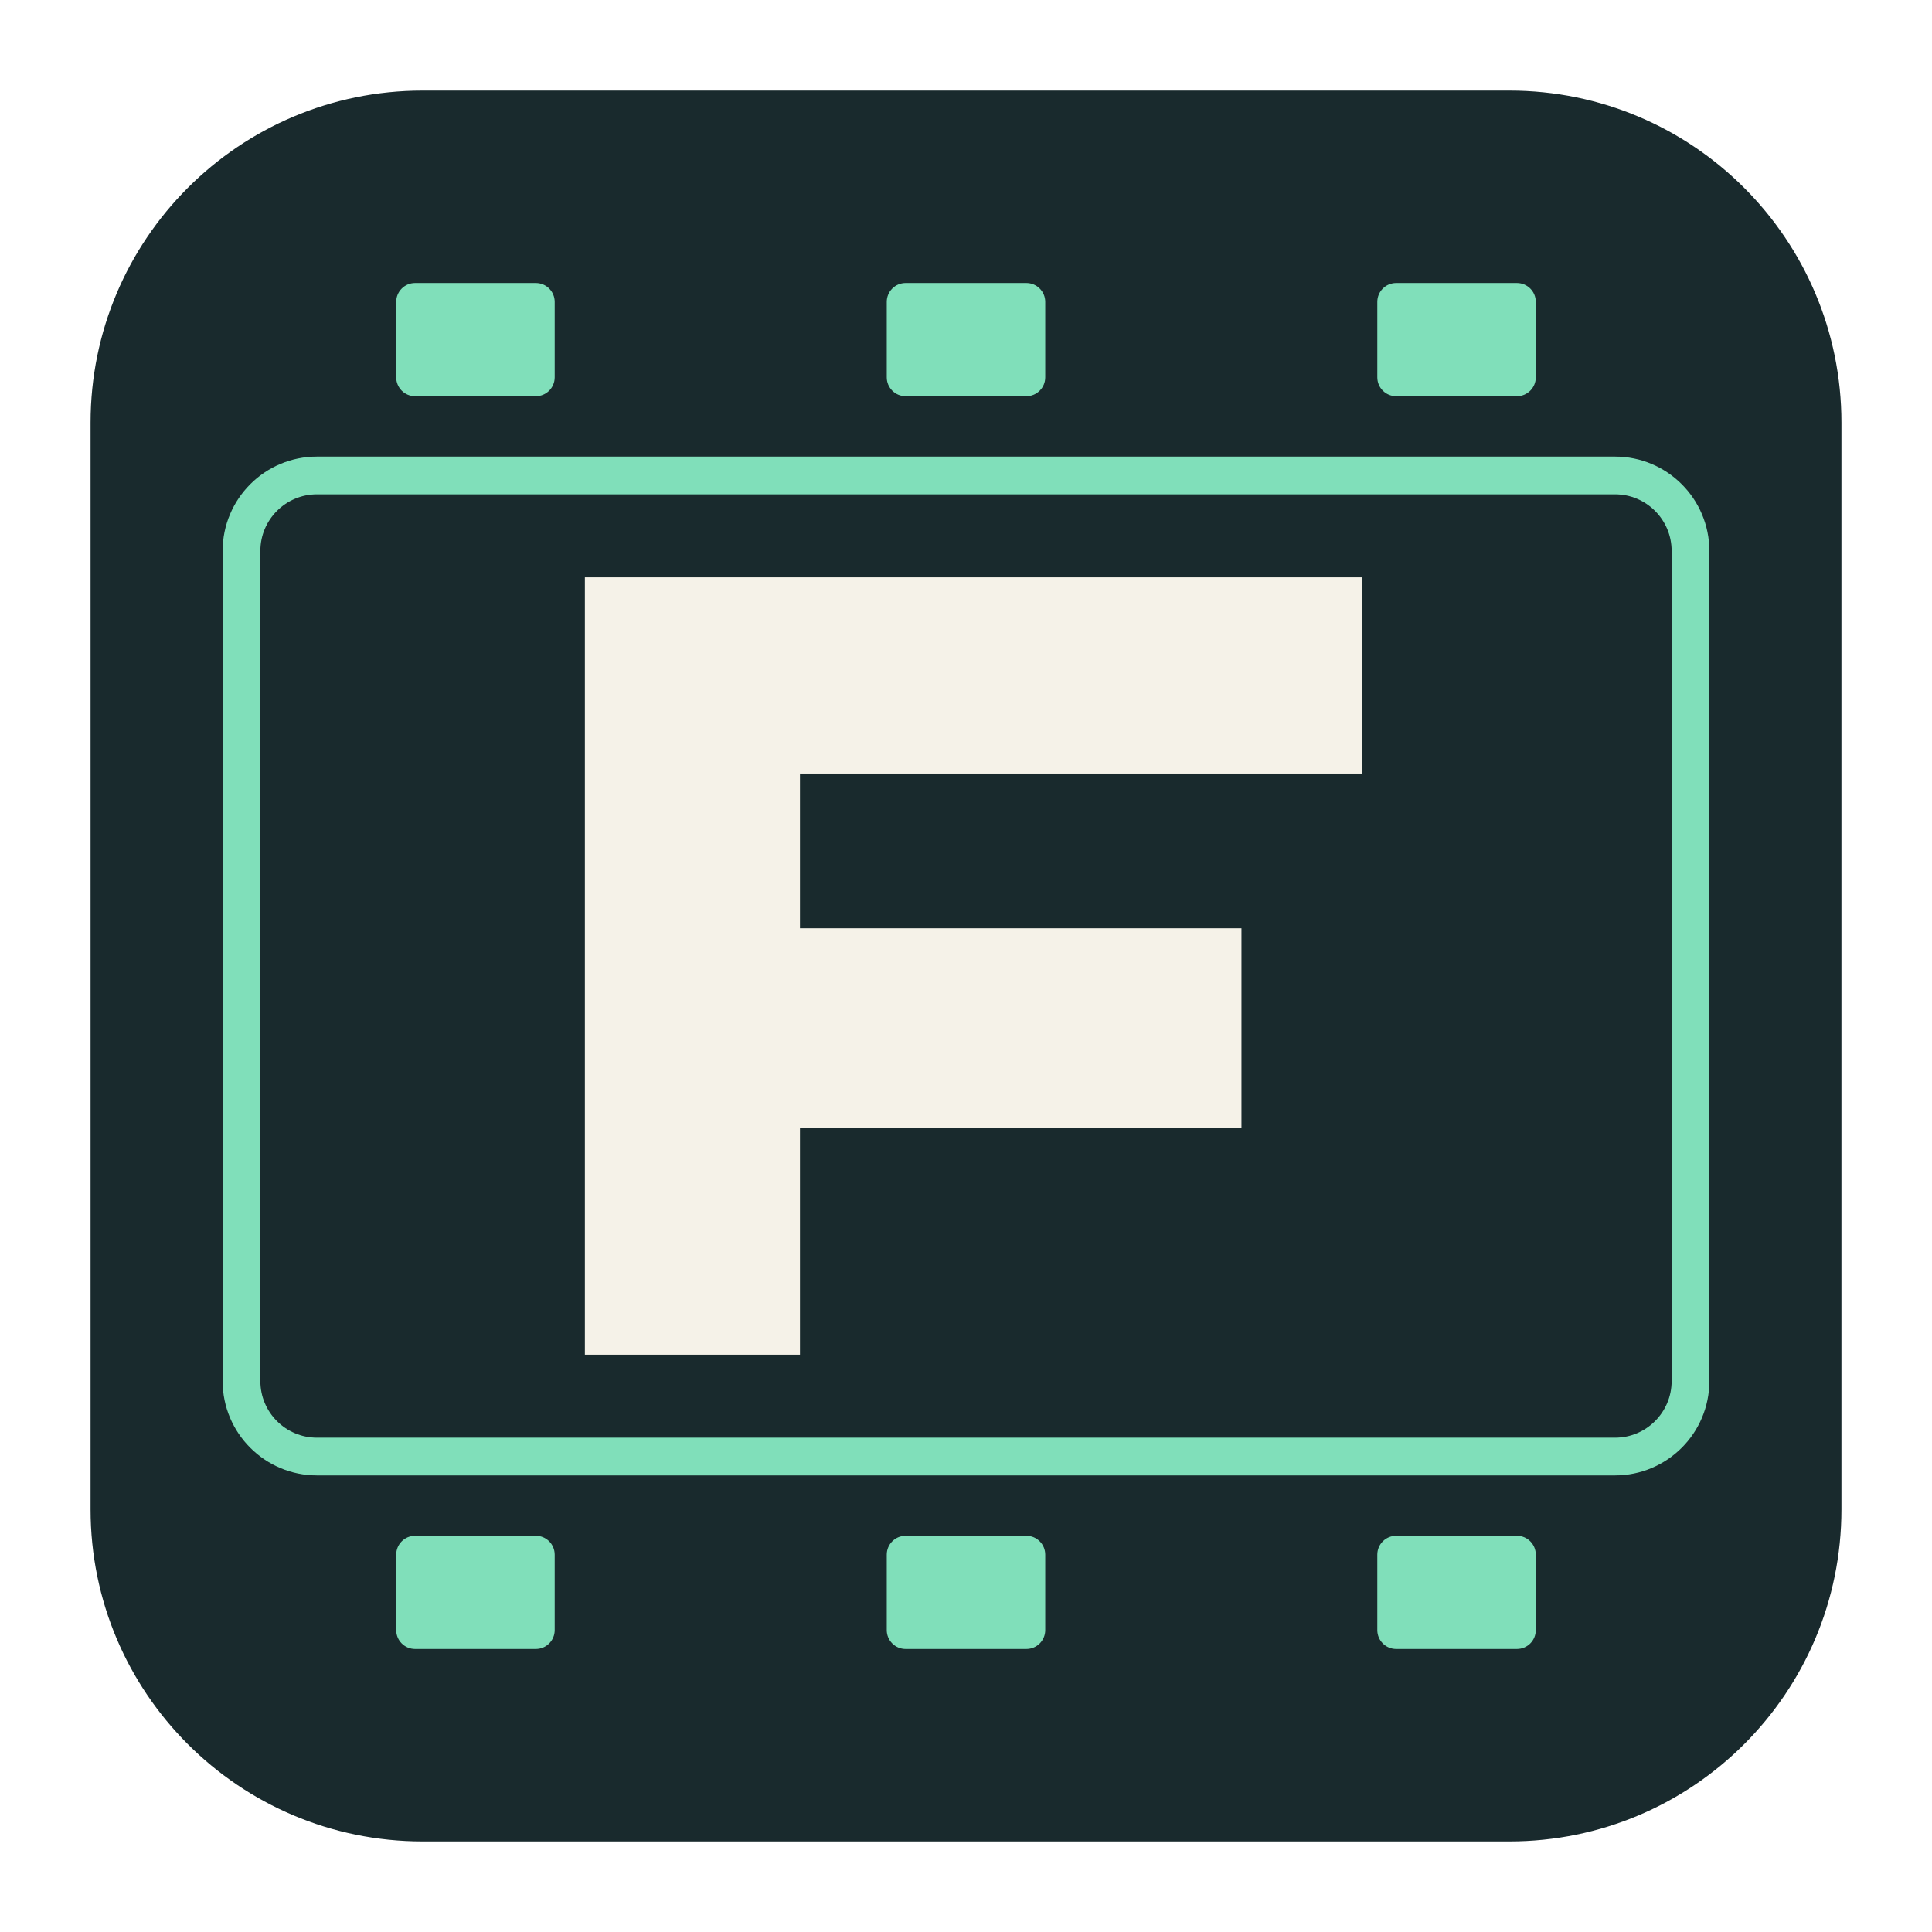
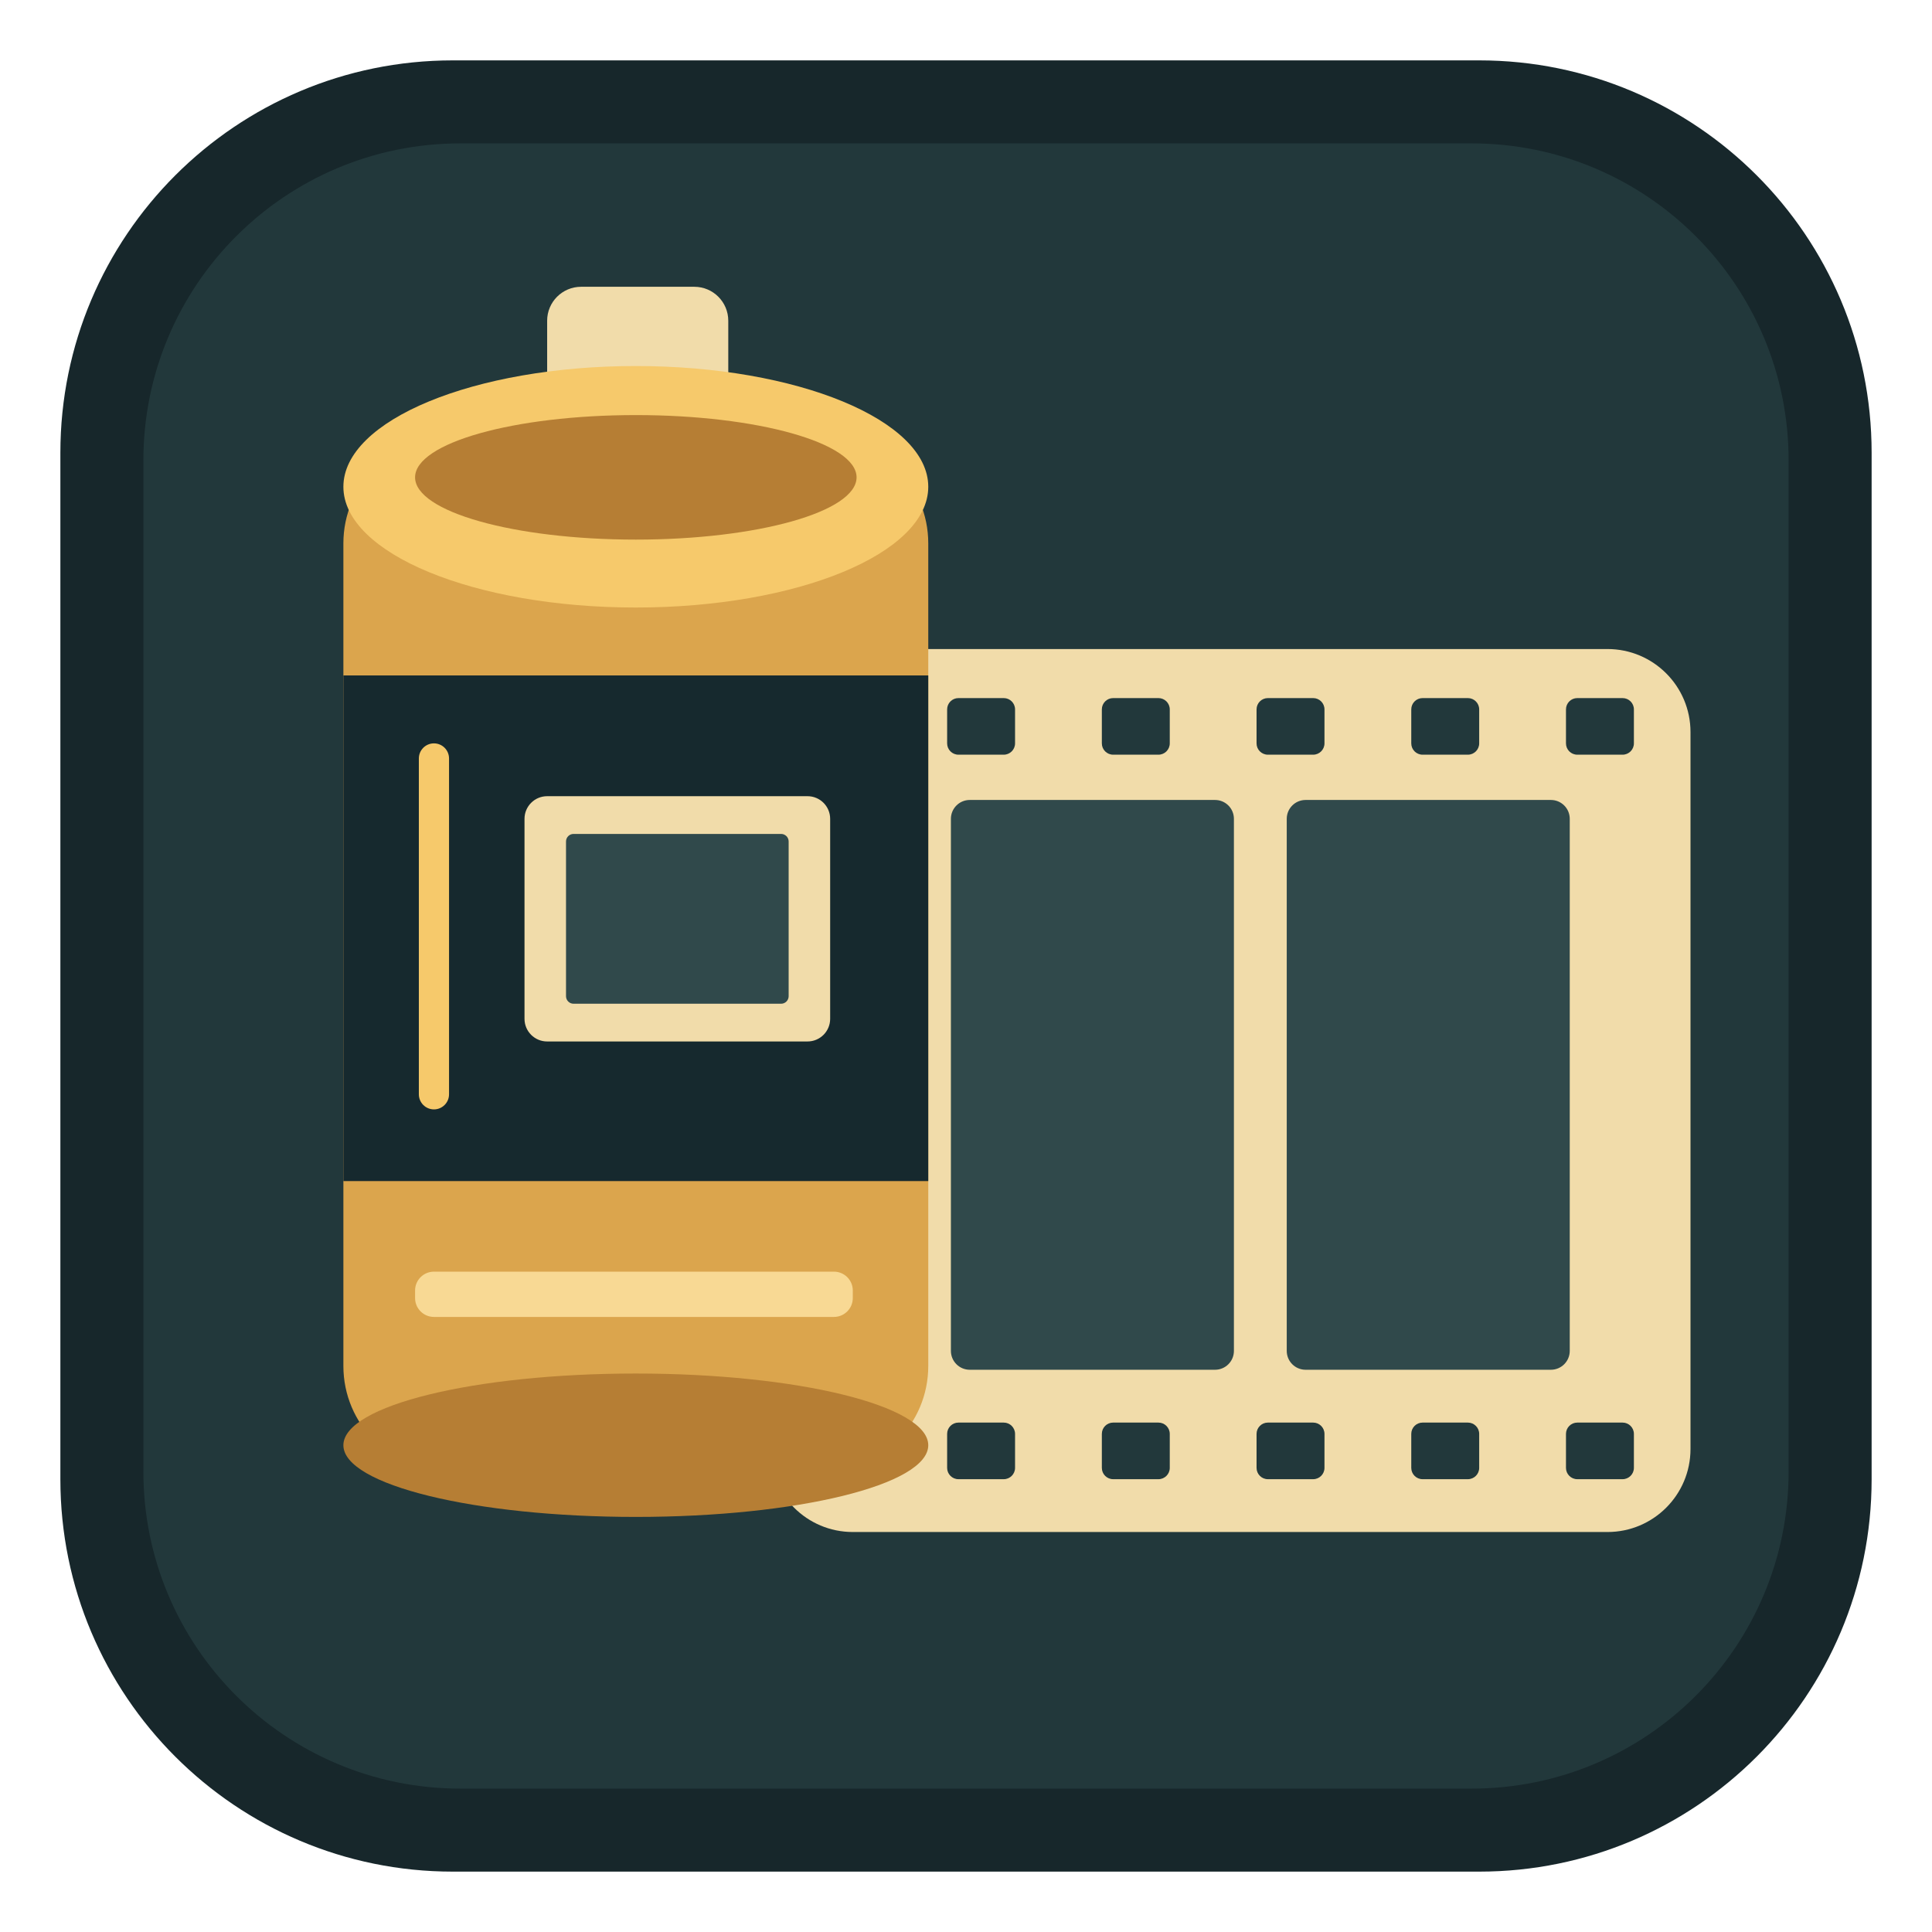
<svg xmlns="http://www.w3.org/2000/svg" viewBox="0 0 512 512">
-   <rect x="24" y="24" width="464" height="464" rx="88" fill="#192a2d" />
-   <rect x="64" y="126" width="384" height="260" rx="20" fill="none" stroke="#80dfba" stroke-width="10" />
-   <rect x="105" y="75" width="42" height="30" rx="5" fill="#80dfba" />
-   <rect x="235" y="75" width="42" height="30" rx="5" fill="#80dfba" />
-   <rect x="365" y="75" width="42" height="30" rx="5" fill="#80dfba" />
-   <rect x="105" y="407" width="42" height="30" rx="5" fill="#80dfba" />
-   <rect x="235" y="407" width="42" height="30" rx="5" fill="#80dfba" />
-   <rect x="365" y="407" width="42" height="30" rx="5" fill="#80dfba" />
-   <polygon points="155,153 361,153 361,205 212,205 212,246 329,246 329,299 212,299 212,359 155,359" fill="#f5f2e8" />
+   <rect x="16" y="16" width="480" height="480" rx="104" fill="#17272b" />
+   <rect x="38" y="38" width="436" height="436" rx="84" fill="#22383b" />
+   <rect x="204" y="172" width="244" height="234" rx="22" fill="#f1dcaa" />
+   <rect x="252" y="212" width="75" height="151" rx="5" fill="#30494b" />
+   <rect x="341" y="212" width="75" height="151" rx="5" fill="#30494b" />
+   <rect x="251" y="185" width="18" height="15" rx="3" fill="#22383b" />
+   <rect x="251" y="377" width="18" height="15" rx="3" fill="#22383b" />
+   <rect x="292" y="185" width="18" height="15" rx="3" fill="#22383b" />
+   <rect x="292" y="377" width="18" height="15" rx="3" fill="#22383b" />
+   <rect x="333" y="185" width="18" height="15" rx="3" fill="#22383b" />
+   <rect x="333" y="377" width="18" height="15" rx="3" fill="#22383b" />
+   <rect x="374" y="185" width="18" height="15" rx="3" fill="#22383b" />
+   <rect x="374" y="377" width="18" height="15" rx="3" fill="#22383b" />
+   <rect x="415" y="185" width="18" height="15" rx="3" fill="#22383b" />
+   <rect x="415" y="377" width="18" height="15" rx="3" fill="#22383b" />
+   <rect x="145" y="76" width="48" height="42" rx="9" fill="#f1dcaa" />
+   <rect x="91" y="116" width="155" height="274" rx="28" fill="#dba54d" />
+   <ellipse cx="168.5" cy="129.0" rx="77.5" ry="32.0" fill="#f6c96b" />
+   <ellipse cx="168.5" cy="126.5" rx="58.5" ry="16.5" fill="#b67e34" />
+   <rect x="91" y="179" width="155" height="134" rx="0" fill="#16292e" />
+   <rect x="111" y="197" width="8" height="97" rx="4" fill="#f6c96b" />
+   <rect x="139" y="211" width="81" height="65" rx="6" fill="#f1dcaa" />
+   <rect x="150" y="221" width="59" height="45" rx="2" fill="#30494b" />
+   <rect x="110" y="337" width="116" height="12" rx="5" fill="#f8d994" />
+   <ellipse cx="168.5" cy="383.0" rx="77.5" ry="19.0" fill="#b67e34" />
</svg>
